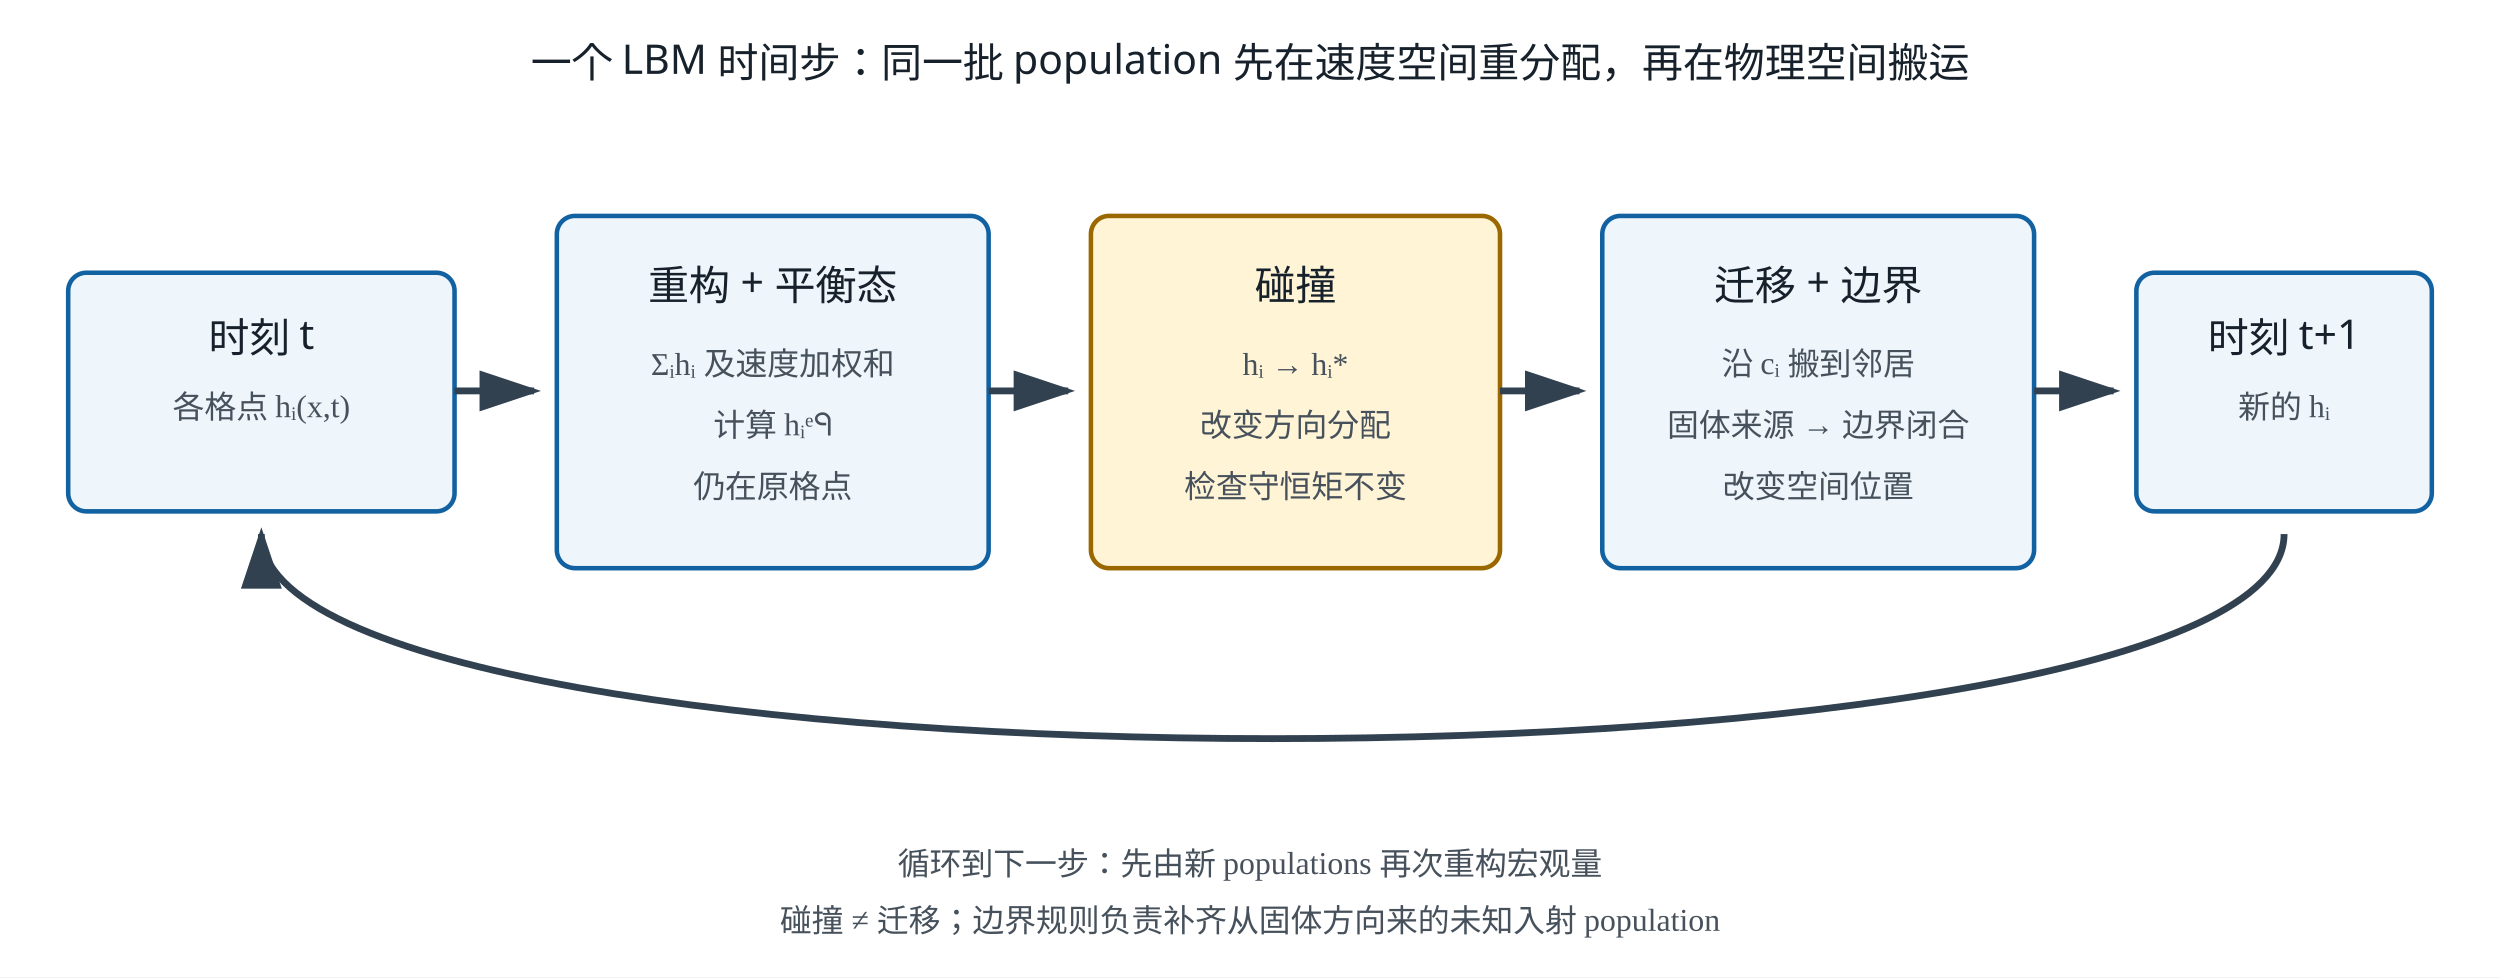
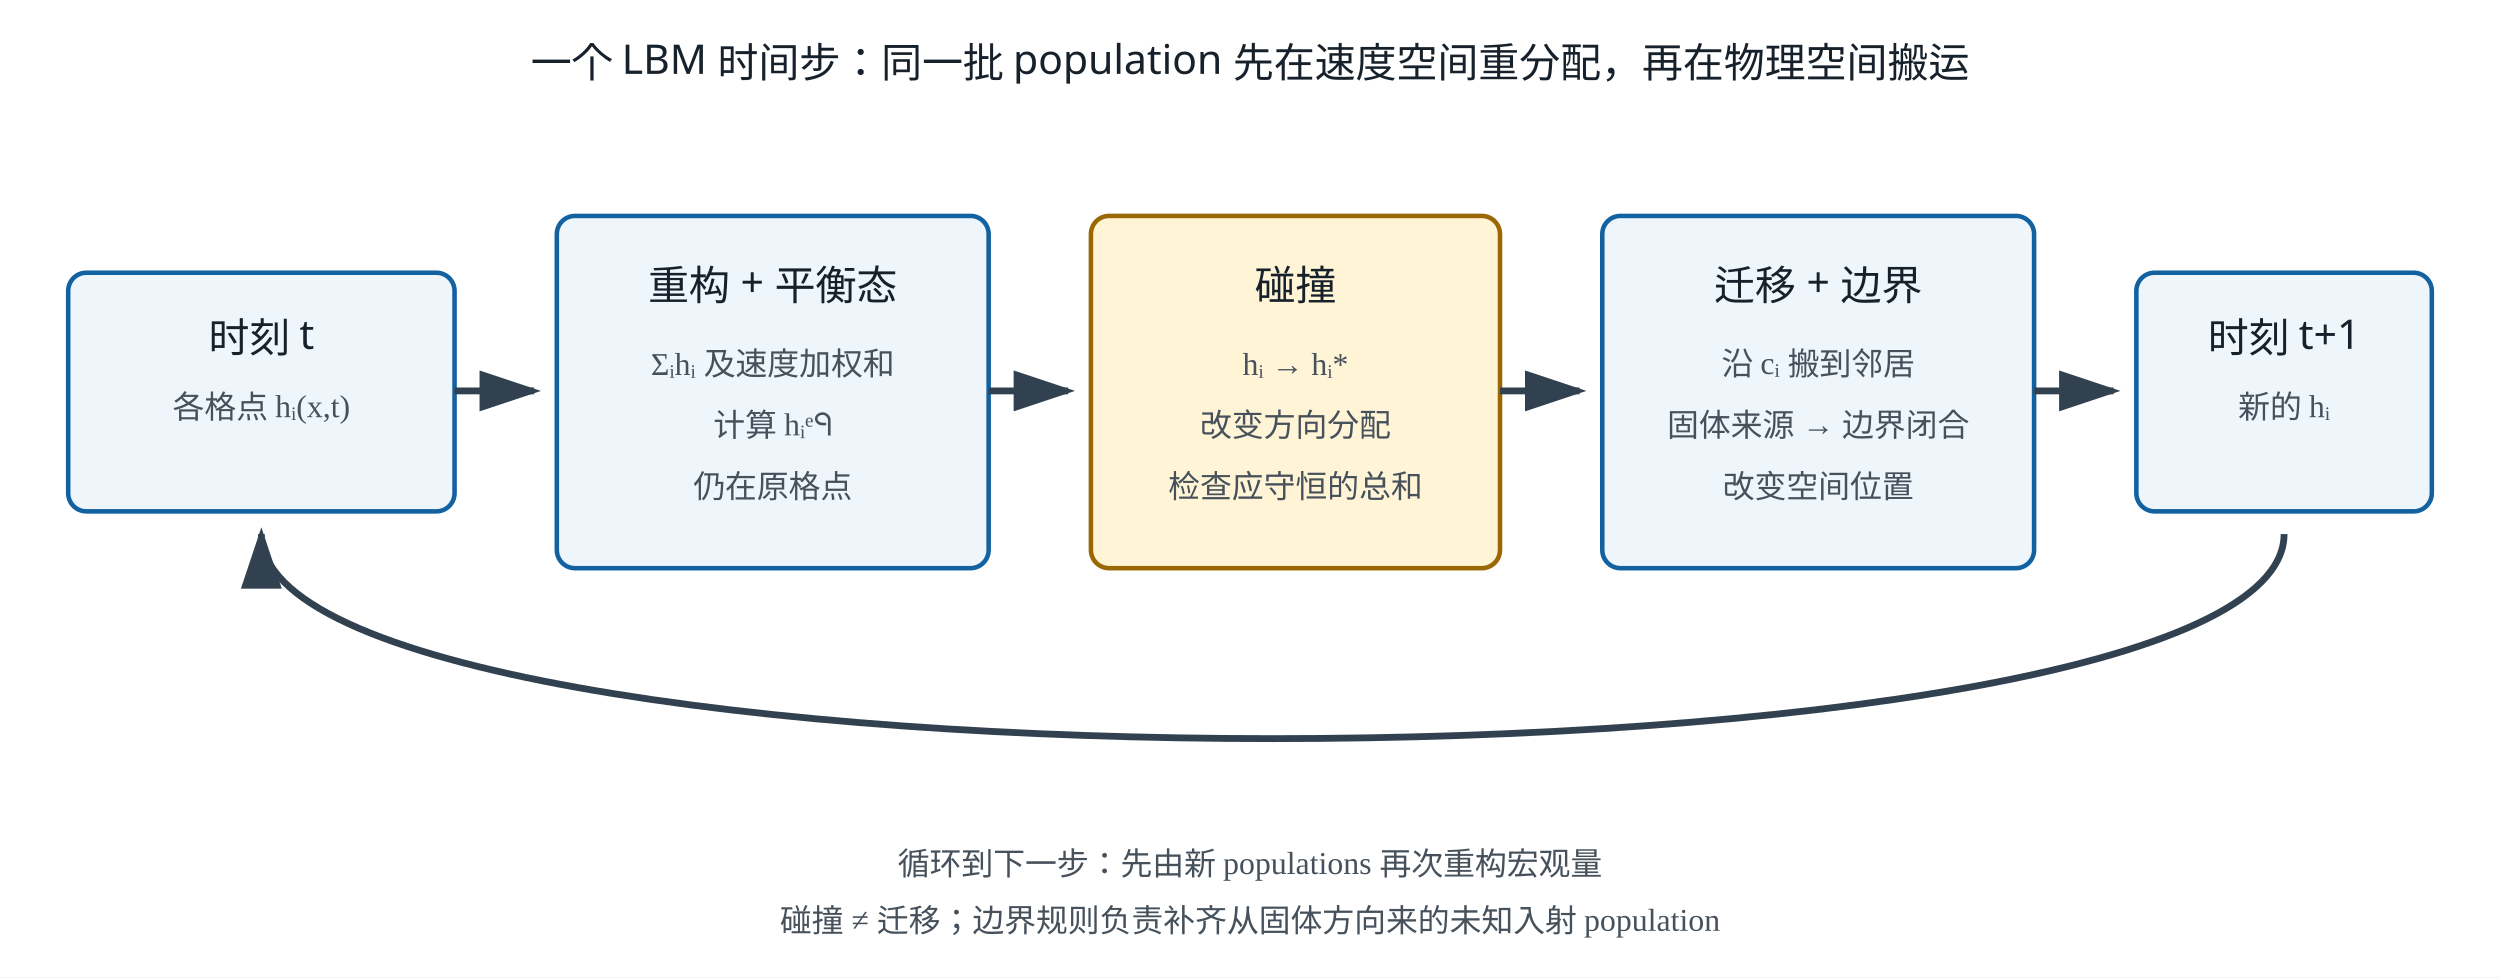
<svg xmlns="http://www.w3.org/2000/svg" width="1100" height="430" viewBox="0 0 1100 430" role="img" aria-labelledby="title desc">
  <defs>
    <marker id="flowArrow" markerWidth="10" markerHeight="10" refX="8" refY="3" orient="auto">
      <path d="M0,0 L0,6 L9,3 z" fill="#314150" />
    </marker>
    <style>
      .box{fill:#eef5fb;stroke:#1261a0;stroke-width:2}.check{fill:#fff4d6;stroke:#9a6700;stroke-width:2}
      .arrow{stroke:#314150;stroke-width:3;marker-end:url(#flowArrow)}
      .label{font-family:"Microsoft YaHei",sans-serif;font-size:18px;fill:#17212b}.small{font-size:14px;fill:#46515c}
    </style>
  </defs>
  <rect width="1100" height="430" fill="#ffffff" />
  <text class="label" x="550" y="34" text-anchor="middle">一个 LBM 时间步：同一批 population 先在速度空间重分配，再在物理空间搬运</text>
  <rect class="box" x="30" y="120" width="170" height="105" rx="8" />
  <text class="label" x="115" y="155" text-anchor="middle">时刻 t</text>
  <text class="small" x="115" y="184" text-anchor="middle">各格点 hᵢ(x,t)</text>
  <rect class="box" x="245" y="95" width="190" height="155" rx="8" />
  <text class="label" x="340" y="132" text-anchor="middle">重构 + 平衡态</text>
  <text class="small" x="340" y="165" text-anchor="middle">Σᵢhᵢ 及速度加权和</text>
  <text class="small" x="340" y="192" text-anchor="middle">计算 hᵢᵉᑫ</text>
  <text class="small" x="340" y="219" text-anchor="middle">仍在原格点</text>
  <rect class="check" x="480" y="95" width="180" height="155" rx="8" />
  <text class="label" x="570" y="132" text-anchor="middle">碰撞</text>
  <text class="small" x="570" y="165" text-anchor="middle">hᵢ → hᵢ*</text>
  <text class="small" x="570" y="192" text-anchor="middle">改变方向分配</text>
-   <text class="small" x="570" y="219" text-anchor="middle">检查守恒矩不变</text>
+   <text class="small" x="570" y="219" text-anchor="middle">检查应守恒的总和</text>
  <rect class="box" x="705" y="95" width="190" height="155" rx="8" />
  <text class="label" x="800" y="132" text-anchor="middle">迁移 + 边界</text>
  <text class="small" x="800" y="165" text-anchor="middle">沿 cᵢ 搬到邻居</text>
  <text class="small" x="800" y="192" text-anchor="middle">固体来源 → 边界闭合</text>
  <text class="small" x="800" y="219" text-anchor="middle">改变空间位置</text>
  <rect class="box" x="940" y="120" width="130" height="105" rx="8" />
  <text class="label" x="1005" y="155" text-anchor="middle">时刻 t+1</text>
  <text class="small" x="1005" y="184" text-anchor="middle">新的 hᵢ</text>
  <line class="arrow" x1="200" y1="172" x2="235" y2="172" />
  <line class="arrow" x1="435" y1="172" x2="470" y2="172" />
  <line class="arrow" x1="660" y1="172" x2="695" y2="172" />
  <line class="arrow" x1="895" y1="172" x2="930" y2="172" />
  <path class="arrow" fill="none" d="M1005,235 C1005,355 115,355 115,235" />
  <text class="small" x="550" y="385" text-anchor="middle">循环到下一步：先由新 populations 再次重构宏观量</text>
  <text class="small" x="550" y="410" text-anchor="middle">碰撞 ≠ 迁移；边界规则负责补齐从固体方向来的未知入射 population</text>
</svg>
